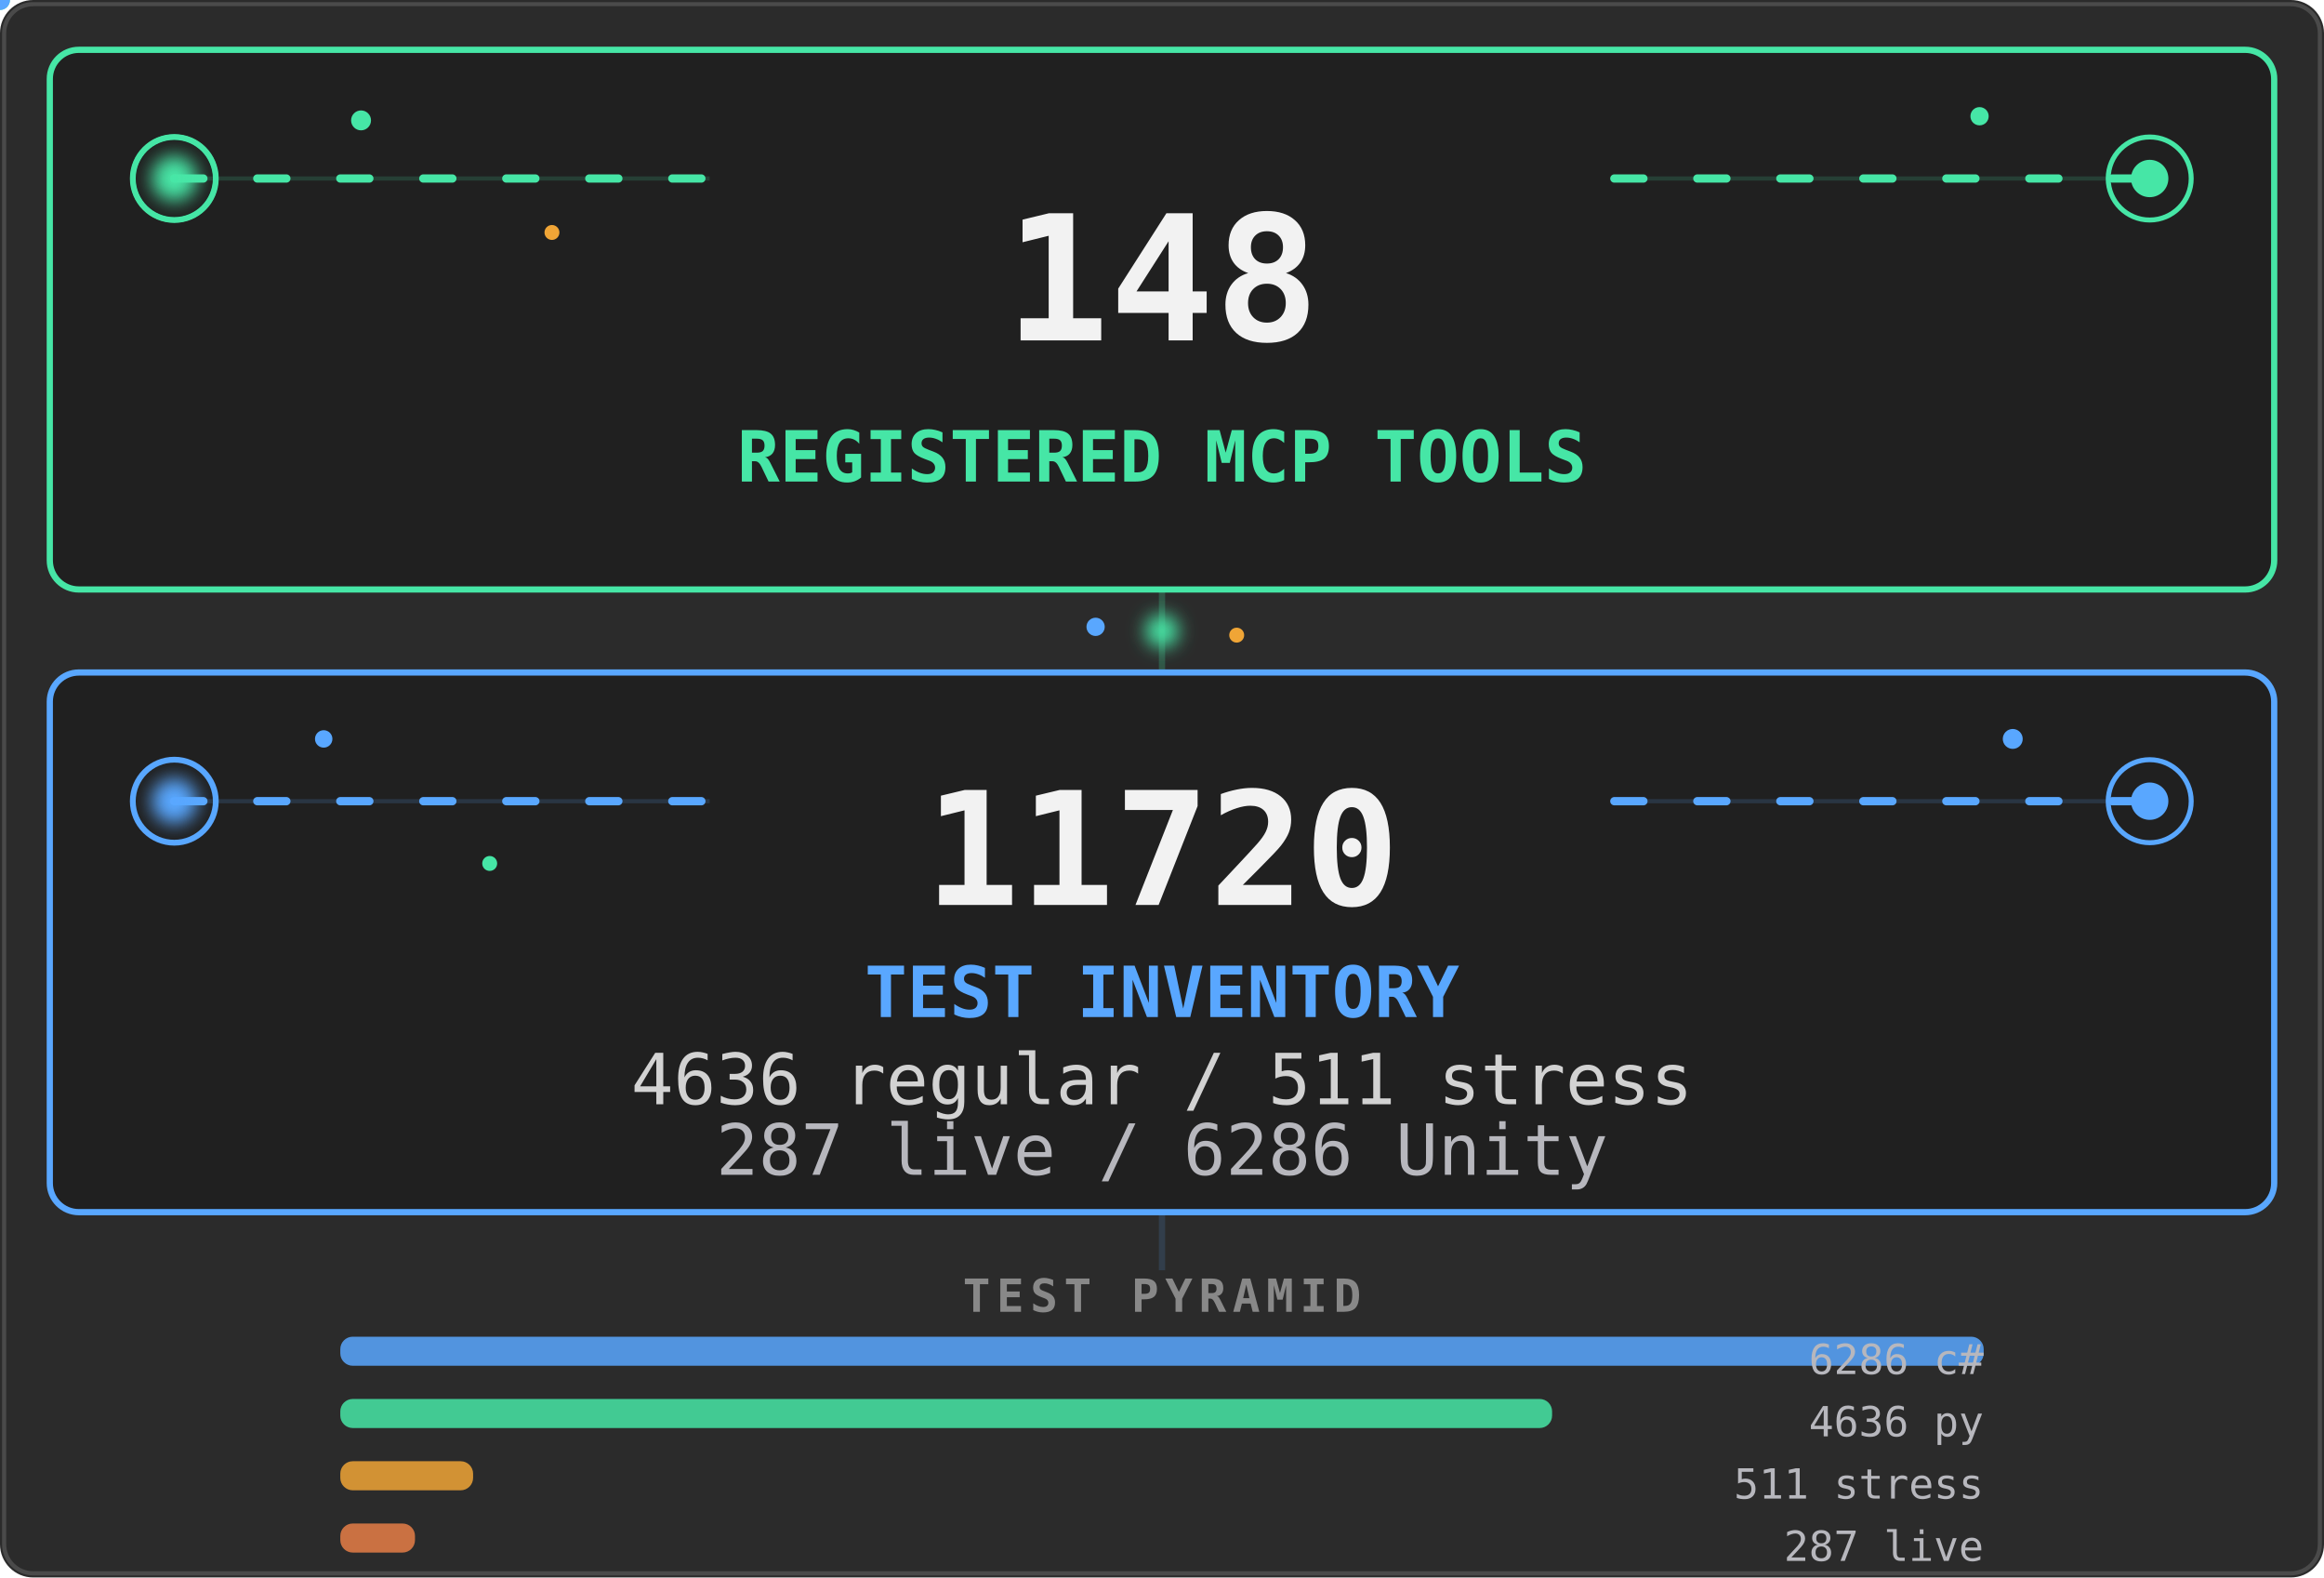
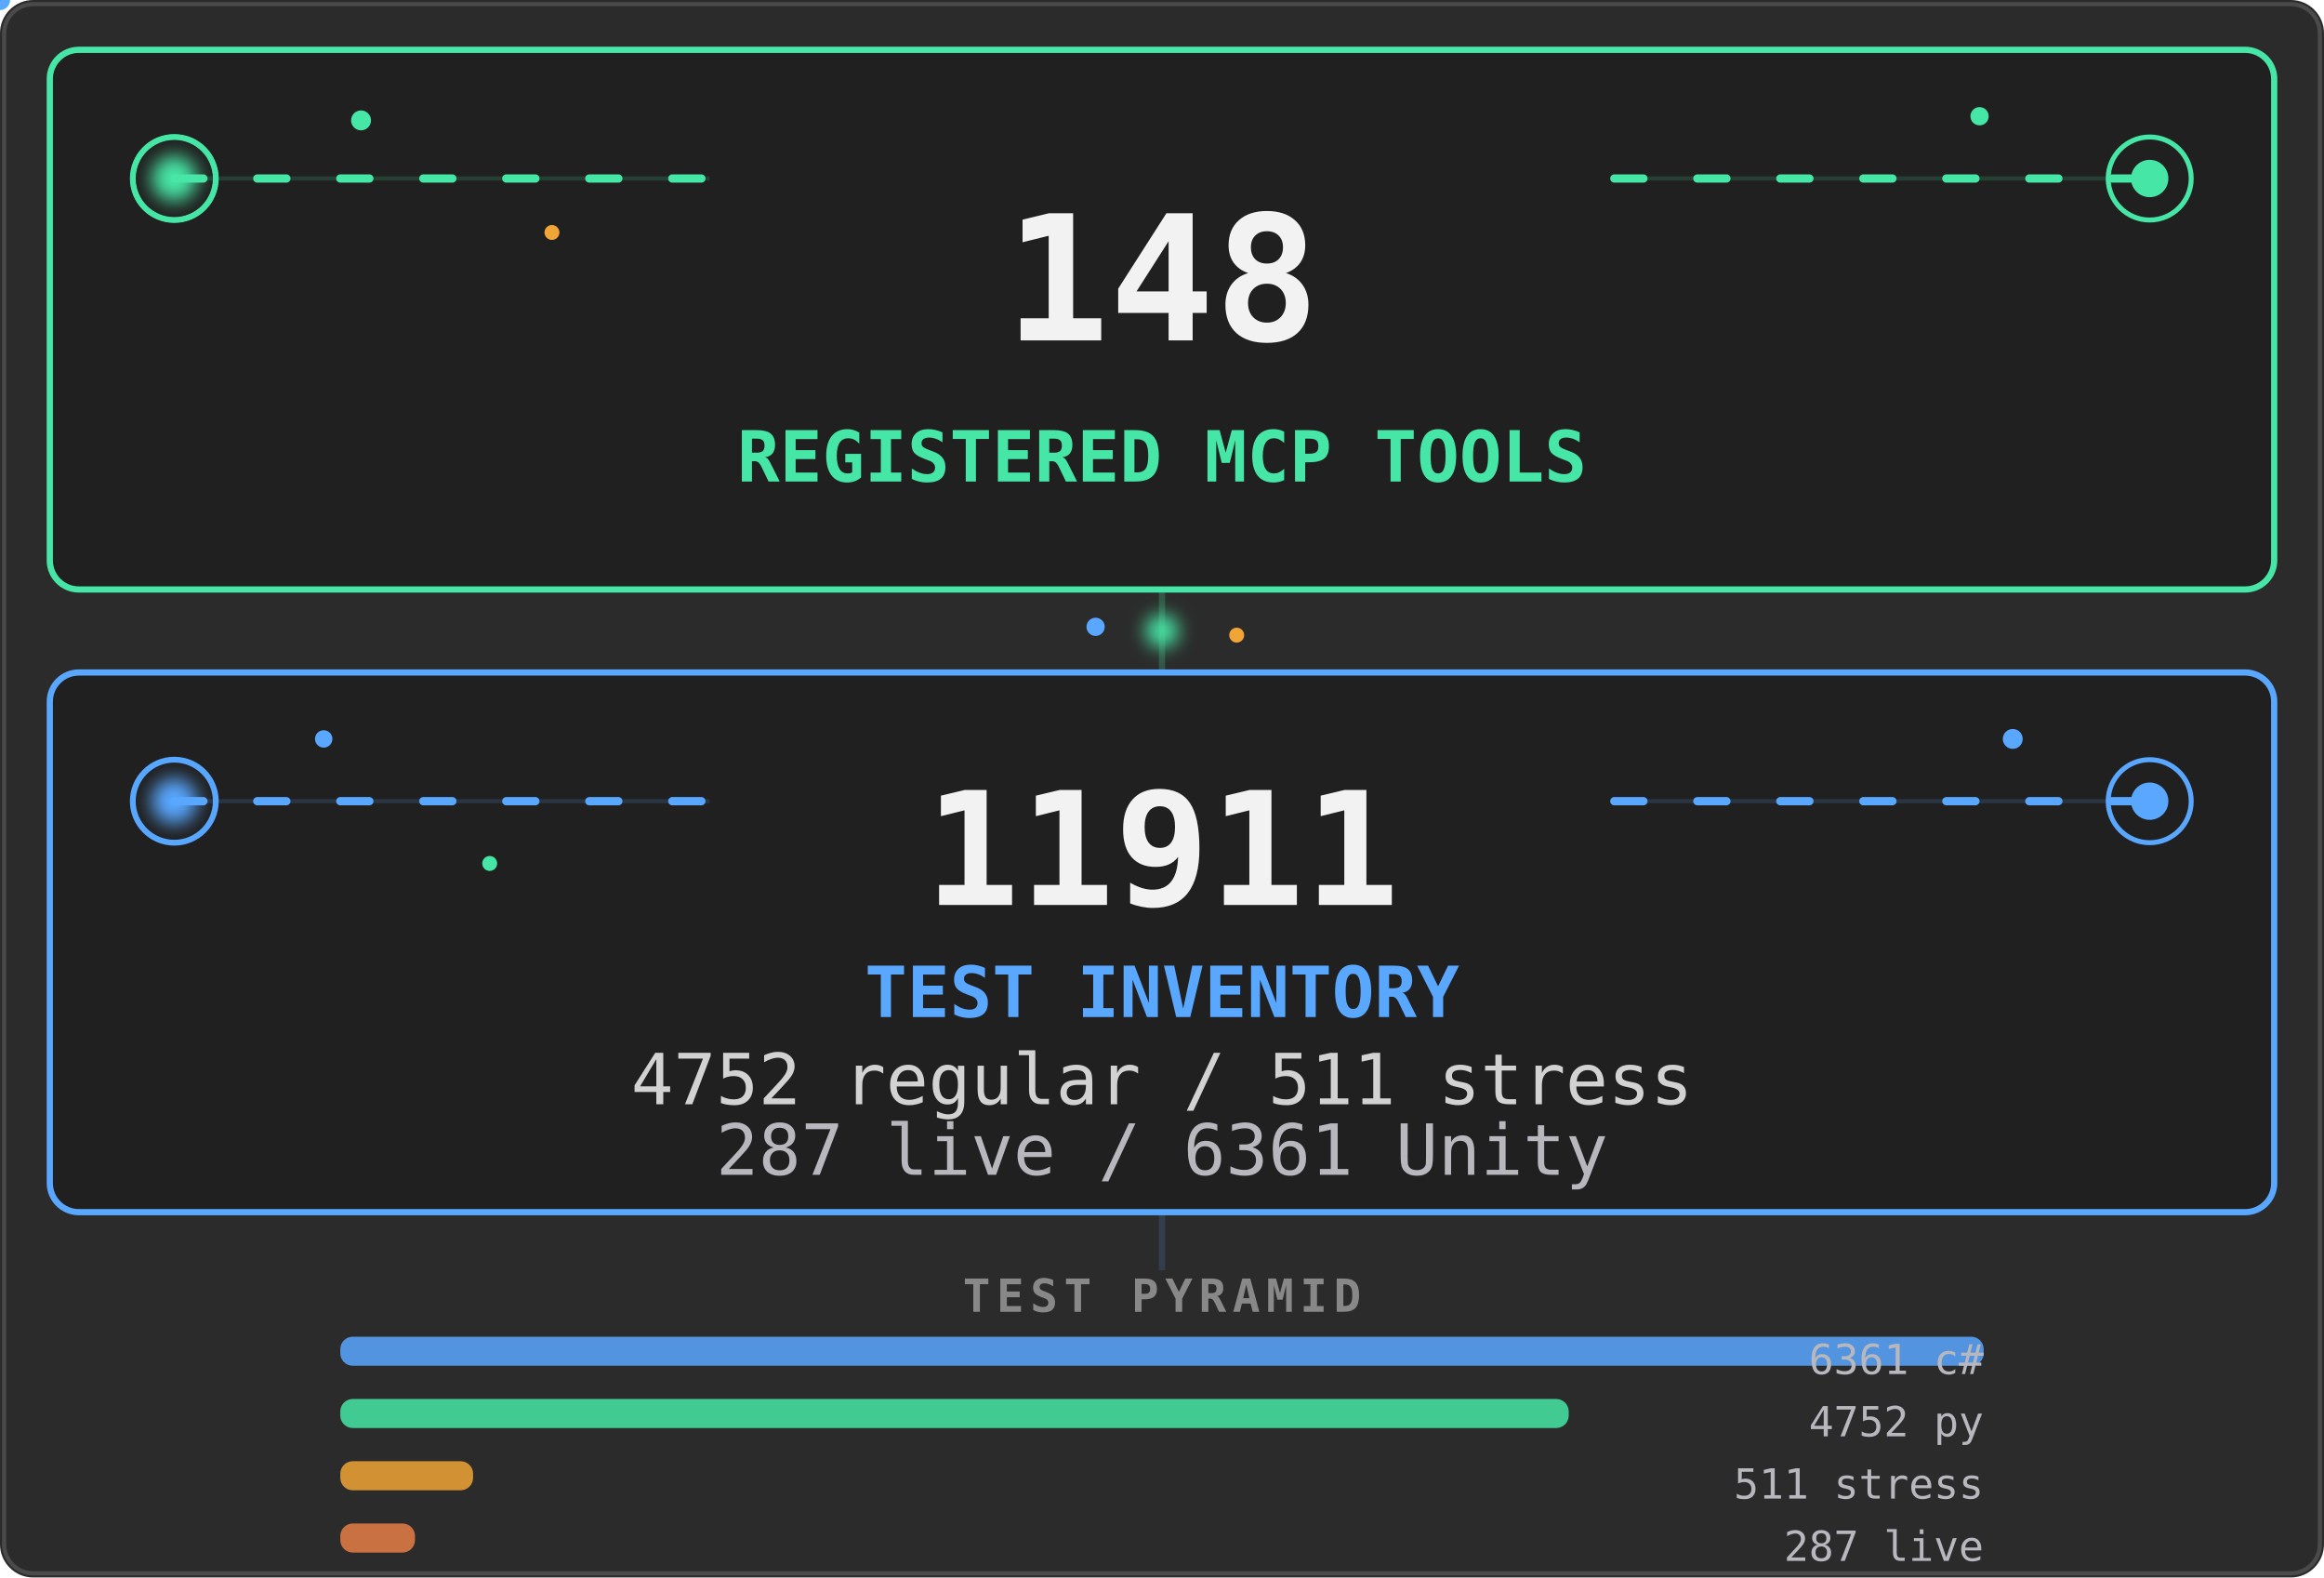
<svg xmlns="http://www.w3.org/2000/svg" viewBox="0 0 560 380" width="560" height="380" role="img" aria-labelledby="stats-title stats-desc">
  <defs>
    <filter id="stats-core-glow" x="-80%" y="-80%" width="260%" height="260%">
      <feGaussianBlur stdDeviation="2.2" />
    </filter>
    <clipPath id="stats-tools-clip">
      <rect x="12" y="12" width="536" height="130" rx="7" />
    </clipPath>
    <clipPath id="stats-tests-clip">
      <rect x="12" y="162" width="536" height="130" rx="7" />
    </clipPath>
    <linearGradient id="stats-tools-scan" x1="0" y1="0" x2="1" y2="0">
      <stop offset="0" stop-color="#46e6a6" stop-opacity="0" />
      <stop offset=".5" stop-color="#46e6a6" stop-opacity=".2" />
      <stop offset="1" stop-color="#46e6a6" stop-opacity="0" />
    </linearGradient>
    <linearGradient id="stats-tests-scan" x1="0" y1="0" x2="1" y2="0">
      <stop offset="0" stop-color="#59a7ff" stop-opacity="0" />
      <stop offset=".5" stop-color="#59a7ff" stop-opacity=".18" />
      <stop offset="1" stop-color="#59a7ff" stop-opacity="0" />
    </linearGradient>
  </defs>
  <style>
    .stats-card {
      fill: #202020;
      stroke-width: 1.5;
    }
    .stats-aura {
      transform-box: fill-box;
      transform-origin: center;
      animation: stats-aura-breathe 4.2s ease-in-out infinite;
    }
    .stats-aura-tests { animation-delay: -2.1s; }
    .stats-flow {
      fill: none;
      stroke-width: 2;
      stroke-linecap: round;
      stroke-dasharray: 7 13;
      animation: stats-flow 3.8s linear infinite;
    }
    .stats-flow-tests {
      animation-delay: -1.9s;
      animation-duration: 4.4s;
    }
    .stats-ring {
      fill: none;
      transform-box: fill-box;
      transform-origin: center;
      animation: stats-ring-life 3.2s ease-out infinite;
    }
    .stats-ring-mid { animation-delay: -1.05s; }
    .stats-ring-late { animation-delay: -2.1s; }
    .stats-ring-tests { animation-duration: 3.7s; }
    .stats-core {
      transform-box: fill-box;
      transform-origin: center;
      animation: stats-core-life 2.8s ease-in-out infinite;
    }
    .stats-core-tests {
      animation-delay: -1.4s;
      animation-duration: 3.2s;
    }
    .stats-scan {
      animation: stats-scan-yoyo 5.4s ease-in-out infinite alternate;
    }
    .stats-scan-tests {
      animation-delay: -2.7s;
      animation-duration: 6.2s;
    }
    .stats-spore {
      transform-box: fill-box;
      transform-origin: center;
      animation: stats-spore-drift 5.1s ease-in-out infinite alternate;
    }
    .stats-spore-b { animation-delay: -1.7s; animation-duration: 6.3s; }
    .stats-spore-c { animation-delay: -3.4s; animation-duration: 4.7s; }
    .stats-spore-phase-1 { animation-delay: -.6s; animation-duration: 5.5s; }
    .stats-spore-phase-2 { animation-delay: -1.3s; animation-duration: 4.8s; }
    .stats-spore-phase-3 { animation-delay: -2.2s; animation-duration: 6s; }
    .stats-spore-phase-4 { animation-delay: -3.1s; animation-duration: 5.2s; }
    .stats-spore-phase-5 { animation-delay: -4s; animation-duration: 6.6s; }
    .stats-spore-phase-6 { animation-delay: -4.8s; animation-duration: 5.8s; }
    .stats-bridge {
      transform-box: fill-box;
      transform-origin: center;
      animation: stats-bridge-life 3.6s ease-in-out infinite;
    }
    .motion-particle { pointer-events: none; }
    @keyframes stats-aura-breathe {
      0%, 100% { opacity: .07; transform: scale(.985); }
      50% { opacity: .2; transform: scale(1.015); }
    }
    @keyframes stats-flow {
      from { stroke-dashoffset: 0; }
      to { stroke-dashoffset: -40; }
    }
    @keyframes stats-ring-life {
      0% { opacity: .7; transform: scale(.45); }
      72%, 100% { opacity: 0; transform: scale(1.85); }
    }
    @keyframes stats-core-life {
      0%, 100% { opacity: .8; transform: scale(.86); }
      50% { opacity: 1; transform: scale(1.12); }
    }
    @keyframes stats-scan-yoyo {
      0% { opacity: 0; transform: translateX(-76px); }
      16%, 84% { opacity: .8; }
      100% { opacity: 0; transform: translateX(596px); }
    }
    @keyframes stats-spore-drift {
      0% { opacity: .2; transform: translate(-5px, 4px) scale(.72); }
      48% { opacity: .72; transform: translate(4px, -5px) scale(1.12); }
      100% { opacity: .3; transform: translate(9px, 3px) scale(.84); }
    }
    @keyframes stats-bridge-life {
      0%, 100% { opacity: .38; transform: scale(.82); }
      50% { opacity: 1; transform: scale(1.12); }
    }
    @media (prefers-reduced-motion: reduce) {
      .stats-aura, .stats-flow, .stats-ring, .stats-core,
      .stats-scan, .stats-spore, .stats-bridge {
        animation: none !important;
      }
      .stats-aura { opacity: .1; }
      .stats-flow { stroke-dasharray: none; opacity: .42; }
      .stats-ring { opacity: .18; }
      .stats-core { opacity: 1; }
      .stats-scan, .motion-particle { display: none; }
      .stats-spore { opacity: .3; }
      .stats-bridge { opacity: .75; }
    }
  </style>
  <rect width="560" height="380" rx="8" fill="#2b2b2b" />
  <rect x="1" y="1" width="558" height="378" rx="7" fill="none" stroke="#4a4a4a" />
  <path d="M280 142V162" stroke="#46e6a6" stroke-width="1.5" opacity=".22" />
  <circle class="stats-bridge" cx="280" cy="152" r="4" fill="#46e6a6" filter="url(#stats-core-glow)" />
  <circle class="stats-spore stats-spore-b stats-spore-phase-1" cx="264" cy="151" r="2.2" fill="#59a7ff" />
  <circle class="stats-spore stats-spore-c stats-spore-phase-2" cx="298" cy="153" r="1.8" fill="#f0a536" />
  <rect class="stats-aura" x="12" y="12" width="536" height="130" rx="7" fill="#46e6a6" />
  <rect class="stats-card" x="12" y="12" width="536" height="130" rx="7" stroke="#46e6a6" />
  <g clip-path="url(#stats-tools-clip)">
    <rect class="stats-scan" x="-70" y="12" width="74" height="130" fill="url(#stats-tools-scan)" />
  </g>
  <path d="M42 43H171M389 43H518" stroke="#46e6a6" opacity=".16" />
  <path class="stats-flow" d="M42 43H171M389 43H518" stroke="#46e6a6" />
  <g aria-hidden="true">
    <circle class="stats-ring" cx="42" cy="43" r="10" stroke="#46e6a6" stroke-width="1.4" />
    <circle class="stats-ring stats-ring-mid" cx="42" cy="43" r="10" stroke="#46e6a6" stroke-width="1.2" />
    <circle class="stats-ring stats-ring-late" cx="518" cy="43" r="10" stroke="#46e6a6" stroke-width="1.2" />
    <circle class="stats-core" cx="42" cy="43" r="5.5" fill="#46e6a6" filter="url(#stats-core-glow)" />
    <circle class="stats-core" cx="518" cy="43" r="4.5" fill="#46e6a6" />
    <circle class="stats-spore" cx="87" cy="29" r="2.4" fill="#46e6a6" />
    <circle class="stats-spore stats-spore-b stats-spore-phase-3" cx="133" cy="56" r="1.8" fill="#f0a536" />
    <circle class="stats-spore stats-spore-c stats-spore-phase-4" cx="477" cy="28" r="2.2" fill="#46e6a6" />
    <g class="motion-particle">
      <circle r="2.4" fill="#46e6a6">
        <animateMotion dur="4.8s" begin="-1.3s" repeatCount="indefinite" path="M42 43H171" />
        <animate attributeName="opacity" values="0;.9;.9;0" dur="4.8s" begin="-1.3s" repeatCount="indefinite" />
      </circle>
    </g>
    <g class="motion-particle">
      <circle r="2" fill="#46e6a6">
        <animateMotion dur="5.6s" begin="-4.1s" repeatCount="indefinite" path="M389 43H518" />
        <animate attributeName="opacity" values="0;.75;.75;0" dur="5.6s" begin="-4.1s" repeatCount="indefinite" />
      </circle>
    </g>
  </g>
  <g font-family="ui-monospace, SFMono-Regular, Menlo, Consolas, monospace">
    <text x="280" y="82" text-anchor="middle" fill="#f2f2f2" font-size="42" data-biome-marker="TOOLS" font-weight="700" data-mobile-critical="true">148</text>
    <text x="280" y="116" text-anchor="middle" fill="#46e6a6" font-size="17" font-weight="700" data-mobile-critical="true">REGISTERED MCP TOOLS</text>
  </g>
  <rect class="stats-aura stats-aura-tests" x="12" y="162" width="536" height="130" rx="7" fill="#59a7ff" />
  <rect class="stats-card stats-card-tests" x="12" y="162" width="536" height="130" rx="7" stroke="#59a7ff" />
  <g clip-path="url(#stats-tests-clip)">
    <rect class="stats-scan stats-scan-tests" x="-70" y="162" width="74" height="130" fill="url(#stats-tests-scan)" />
  </g>
  <path d="M42 193H171M389 193H518" stroke="#59a7ff" opacity=".16" />
  <path class="stats-flow stats-flow-tests" d="M42 193H171M389 193H518" stroke="#59a7ff" />
  <g aria-hidden="true">
    <circle class="stats-ring stats-ring-tests" cx="42" cy="193" r="10" stroke="#59a7ff" stroke-width="1.4" />
    <circle class="stats-ring stats-ring-mid stats-ring-tests" cx="518" cy="193" r="10" stroke="#59a7ff" stroke-width="1.2" />
    <circle class="stats-core stats-core-tests" cx="42" cy="193" r="5.5" fill="#59a7ff" filter="url(#stats-core-glow)" />
    <circle class="stats-core stats-core-tests" cx="518" cy="193" r="4.5" fill="#59a7ff" />
    <circle class="stats-spore stats-spore-c stats-spore-phase-5" cx="78" cy="178" r="2.1" fill="#59a7ff" />
    <circle class="stats-spore stats-spore-phase-6" cx="118" cy="208" r="1.8" fill="#46e6a6" />
    <circle class="stats-spore stats-spore-b stats-spore-phase-2" cx="485" cy="178" r="2.4" fill="#59a7ff" />
    <g class="motion-particle">
      <circle r="2.4" fill="#59a7ff">
        <animateMotion dur="5.2s" begin="-3.7s" repeatCount="indefinite" path="M42 193H171" />
        <animate attributeName="opacity" values="0;.9;.9;0" dur="5.2s" begin="-3.7s" repeatCount="indefinite" />
      </circle>
    </g>
    <g class="motion-particle">
      <circle r="2" fill="#59a7ff">
        <animateMotion dur="4.6s" begin="-.8s" repeatCount="indefinite" path="M389 193H518" />
        <animate attributeName="opacity" values="0;.75;.75;0" dur="4.6s" begin="-.8s" repeatCount="indefinite" />
      </circle>
    </g>
  </g>
  <g font-family="ui-monospace, SFMono-Regular, Menlo, Consolas, monospace">
-     <text x="280" y="218" text-anchor="middle" fill="#f2f2f2" font-size="38" data-biome-marker="TESTS" font-weight="700" data-mobile-critical="true">11720</text>
+     <text x="280" y="218" text-anchor="middle" fill="#f2f2f2" font-size="38" data-biome-marker="TESTS" font-weight="700" data-mobile-critical="true">11911</text>
    <text x="280" y="245" text-anchor="middle" fill="#59a7ff" font-size="17" font-weight="700" data-mobile-critical="true">TEST INVENTORY</text>
-     <text x="280" y="266" text-anchor="middle" fill="#d2d2d2" font-size="17" data-biome-marker="BREAKDOWN_PRIMARY" data-mobile-critical="true">4636 regular / 511 stress</text>
-     <text x="280" y="283" text-anchor="middle" fill="#b7b7bd" font-size="17" data-biome-marker="BREAKDOWN_SECONDARY" data-mobile-critical="true">287 live / 6286 Unity</text>
+     <text x="280" y="266" text-anchor="middle" fill="#d2d2d2" font-size="17" data-biome-marker="BREAKDOWN_PRIMARY" data-mobile-critical="true">4752 regular / 511 stress</text>
+     <text x="280" y="283" text-anchor="middle" fill="#b7b7bd" font-size="17" data-biome-marker="BREAKDOWN_SECONDARY" data-mobile-critical="true">287 live / 6361 Unity</text>
  </g>
  <path d="M280 292V306" stroke="#59a7ff" stroke-width="1.5" opacity=".15" />
  <g font-family="ui-monospace, SFMono-Regular, Menlo, Consolas, monospace">
    <text x="280" y="316" text-anchor="middle" fill="#888" font-size="11" font-weight="600" letter-spacing="1.5">TEST PYRAMID</text>
    <rect data-biome-bar="CS" x="82" y="322" height="7" width="396" rx="3" fill="#59a7ff" opacity=".85" />
-     <text data-biome-bar-label="CS" x="478" y="331" text-anchor="end" fill="#b7b7bd" font-size="10">6286 c#</text>
-     <rect data-biome-bar="PY" x="82" y="337" height="7" width="292" rx="3" fill="#46e6a6" opacity=".85" />
-     <text data-biome-bar-label="PY" x="478" y="346" text-anchor="end" fill="#b7b7bd" font-size="10">4636 py</text>
+     <text data-biome-bar-label="CS" x="478" y="331" text-anchor="end" fill="#b7b7bd" font-size="10">6361 c#</text>
+     <rect data-biome-bar="PY" x="82" y="337" height="7" width="296" rx="3" fill="#46e6a6" opacity=".85" />
+     <text data-biome-bar-label="PY" x="478" y="346" text-anchor="end" fill="#b7b7bd" font-size="10">4752 py</text>
    <rect data-biome-bar="STRESS" x="82" y="352" height="7" width="32" rx="3" fill="#f0a536" opacity=".85" />
    <text data-biome-bar-label="STRESS" x="478" y="361" text-anchor="end" fill="#b7b7bd" font-size="10">511 stress</text>
    <rect data-biome-bar="LIVE" x="82" y="367" height="7" width="18" rx="3" fill="#e67e46" opacity=".85" />
    <text data-biome-bar-label="LIVE" x="478" y="376" text-anchor="end" fill="#b7b7bd" font-size="10">287 live</text>
  </g>
</svg>
